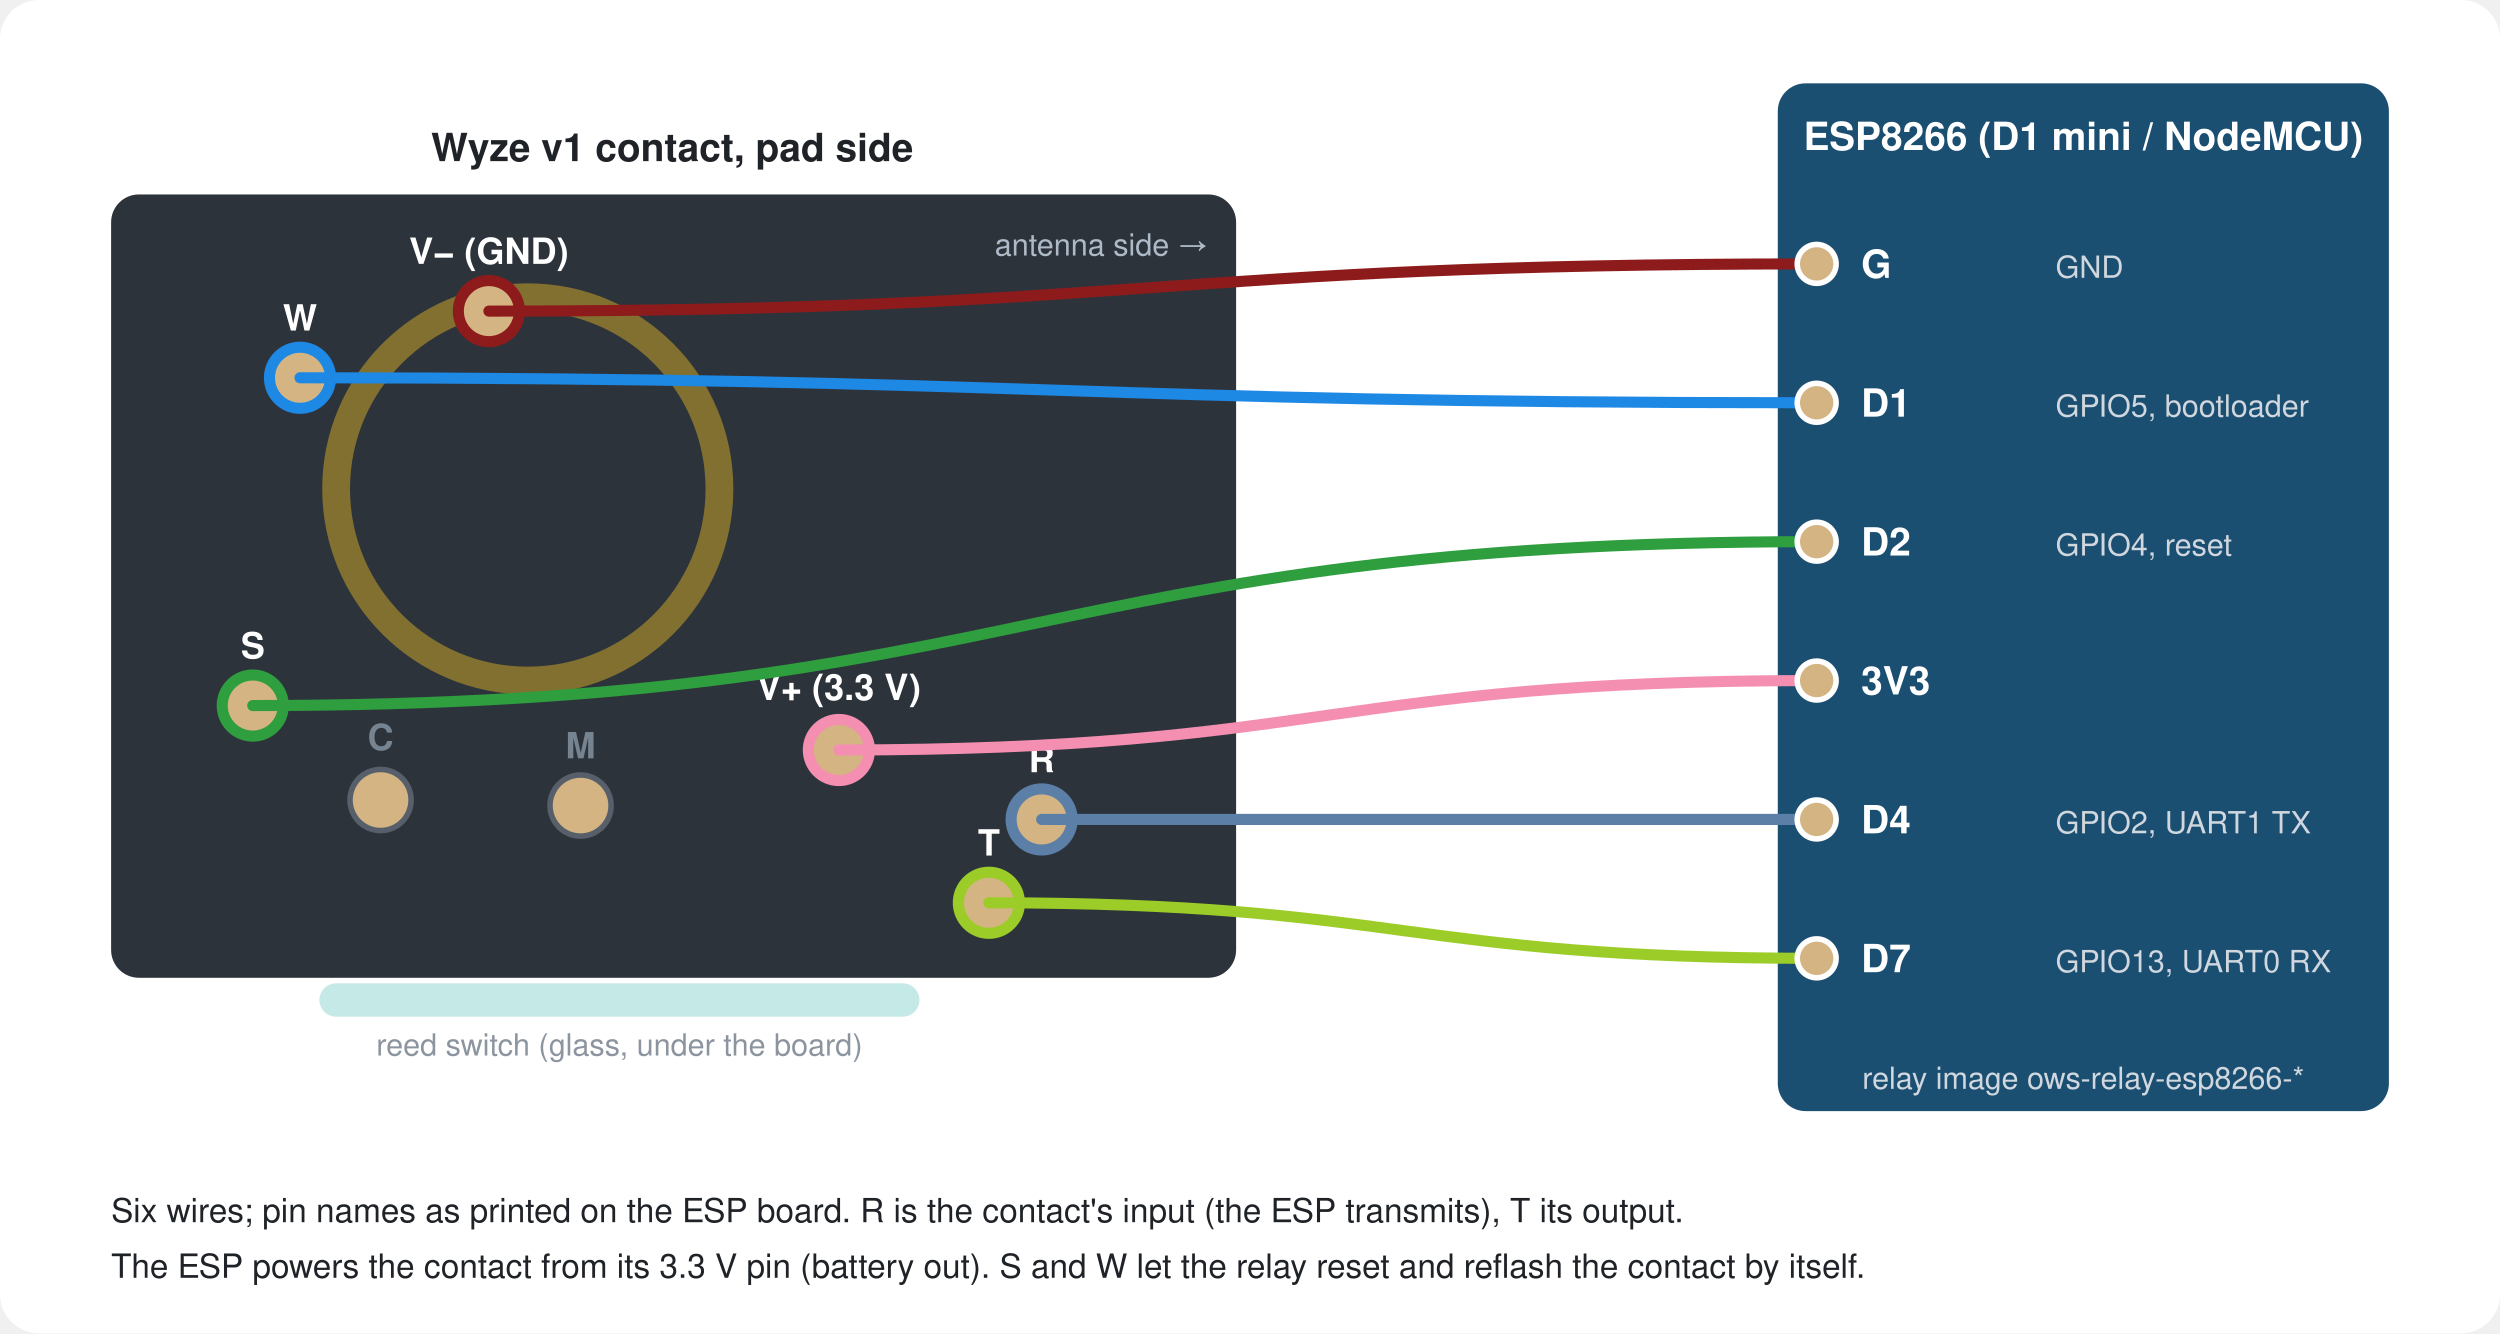
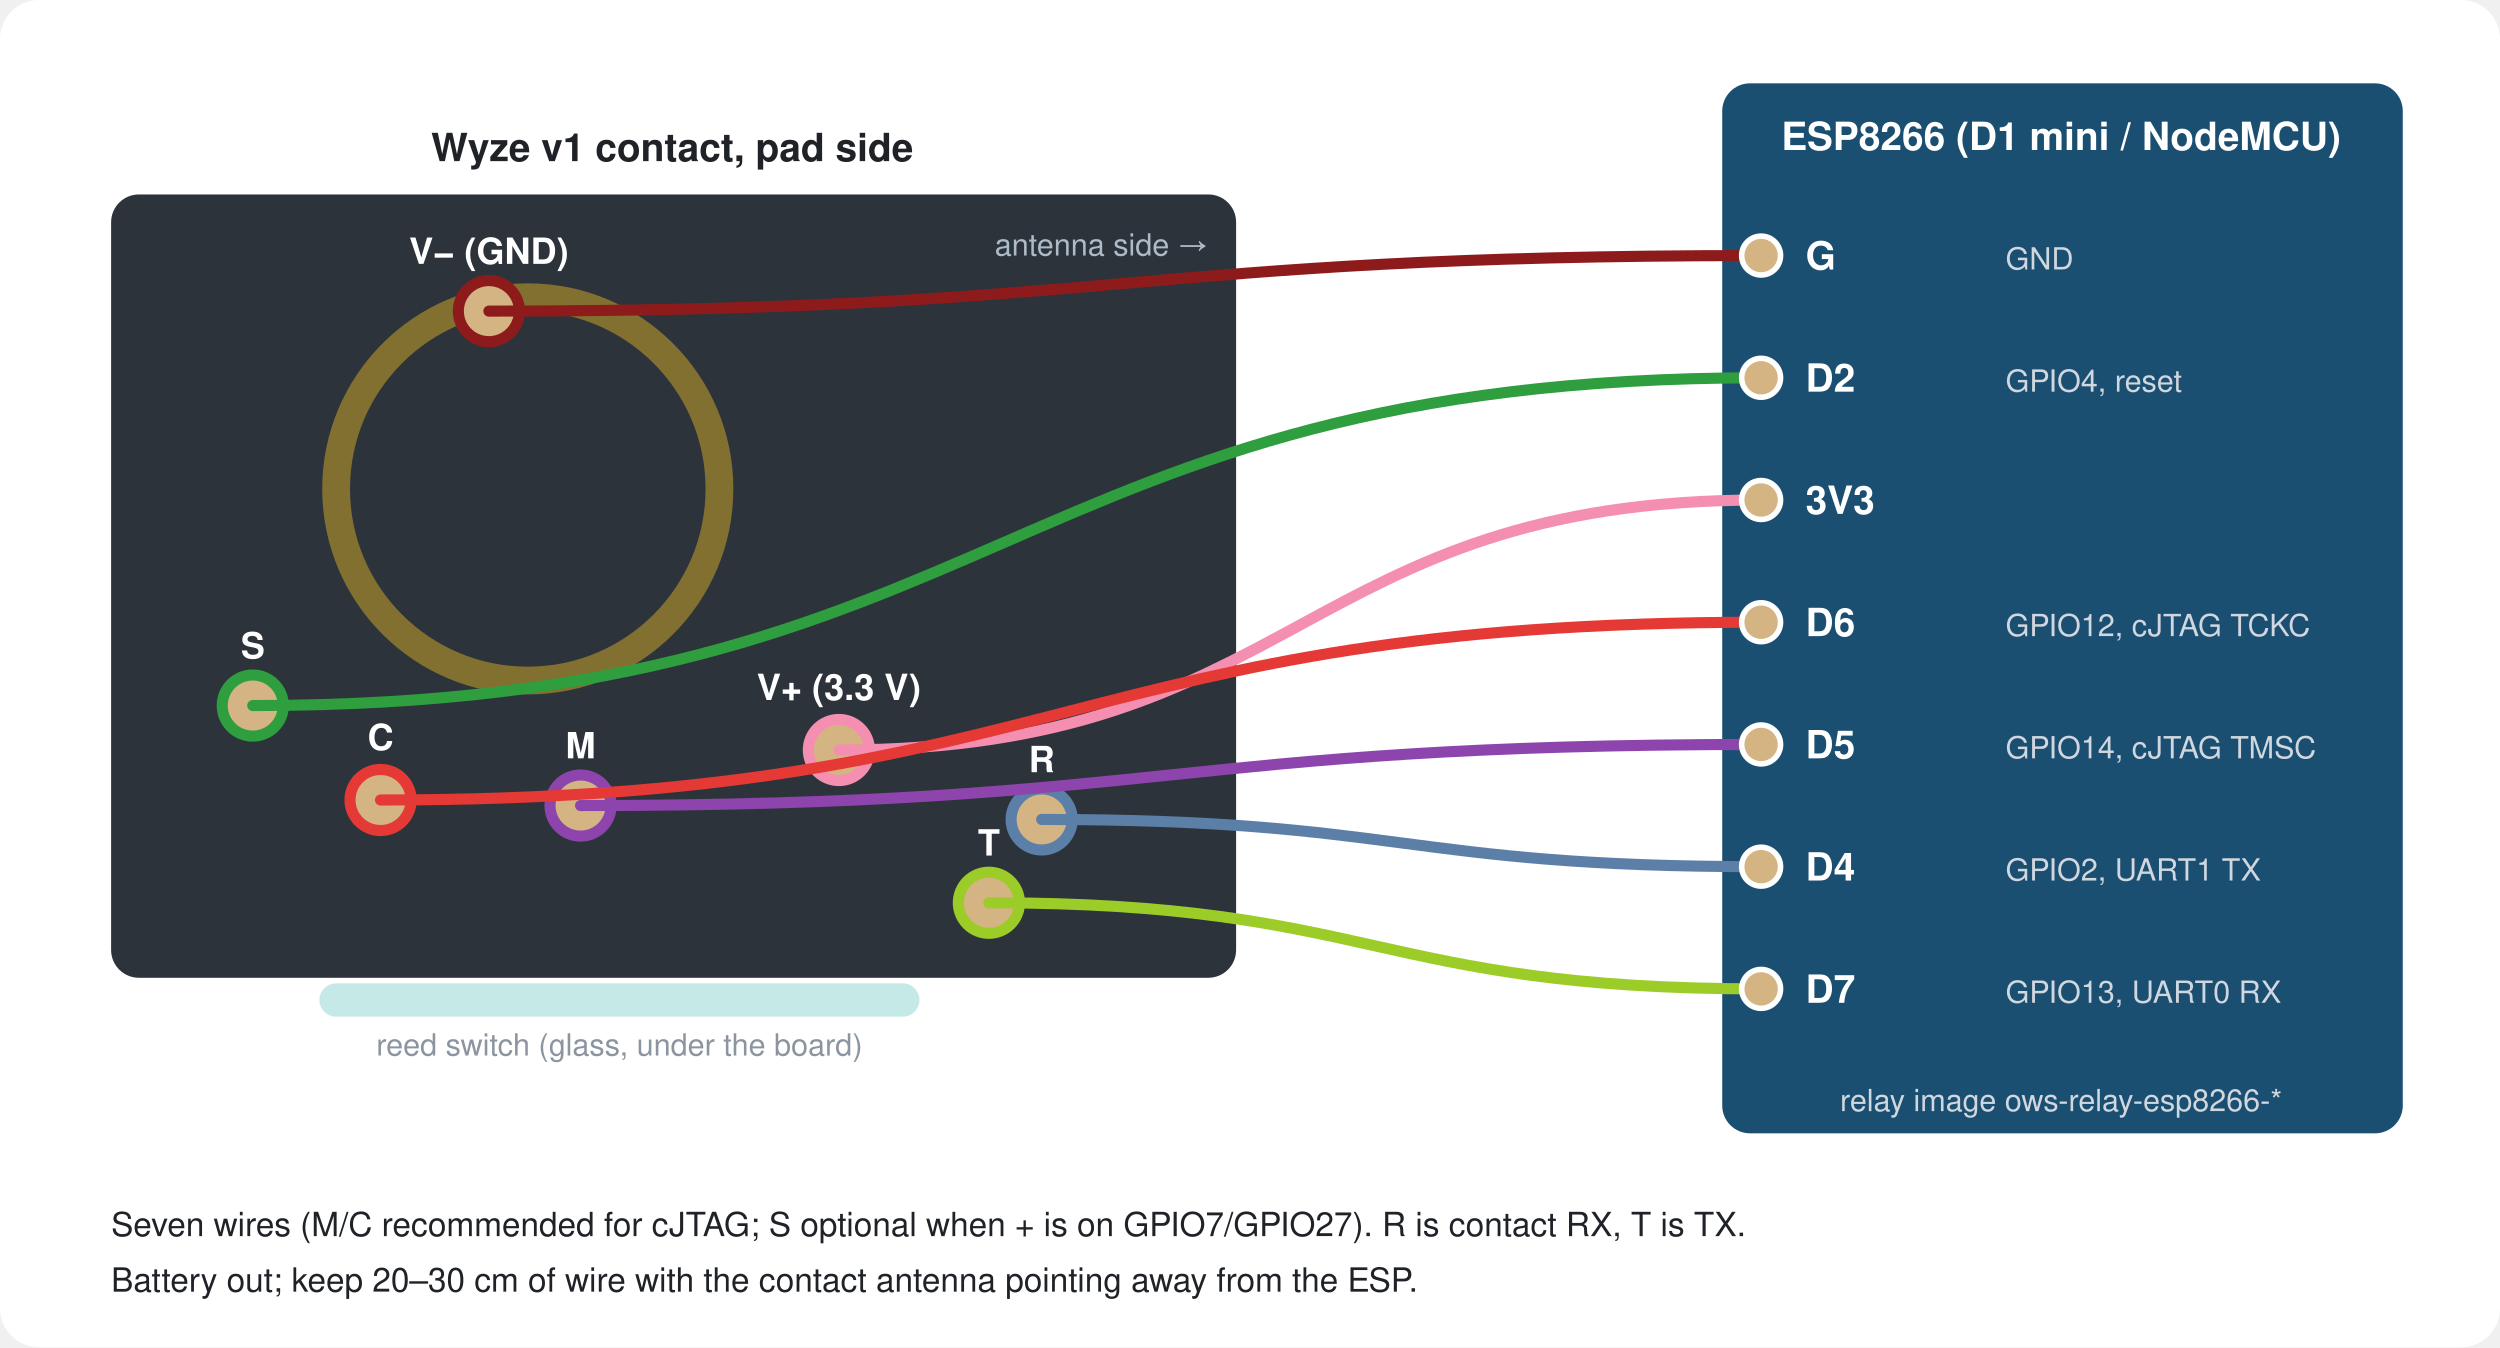
- <svg xmlns="http://www.w3.org/2000/svg" viewBox="0 0 900 480" width="900" height="480" role="img" aria-label="Wiring a Wyze v1 contact to an ESP8266 (D1 mini / NodeMCU) relay">
-   <rect width="900" height="480" rx="14" fill="#ffffff" />
+ <svg xmlns="http://www.w3.org/2000/svg" viewBox="0 0 900 485" width="900" height="485" role="img" aria-label="Wiring a Wyze v1 contact to an ESP8266 (D1 mini / NodeMCU) relay">
+   <rect width="900" height="485" rx="14" fill="#ffffff" />
  <rect x="40" y="70" width="405" height="282" rx="10" fill="#2d333b" />
  <circle cx="190" cy="176" r="69" fill="none" stroke="#c9a227" stroke-width="10" opacity="0.55" />
  <rect x="115" y="354" width="216" height="12" rx="6" fill="#b6e3e0" opacity="0.8" />
  <text x="223" y="380" text-anchor="middle" font-size="11" fill="#8c959f" font-family="Helvetica, Arial, sans-serif">reed switch (glass, under the board)</text>
  <text x="242" y="58" text-anchor="middle" font-size="14" font-weight="bold" fill="#1f2328" font-family="Helvetica, Arial, sans-serif">Wyze v1 contact, pad side</text>
  <text x="435" y="92" text-anchor="end" font-size="11" fill="#adbac7" font-family="Helvetica, Arial, sans-serif">antenna side →</text>
-   <circle cx="108" cy="136" r="11" fill="#d4b483" stroke="#1e88e5" stroke-width="4" />
-   <text x="108" y="119" text-anchor="middle" font-size="13" font-weight="bold" fill="#ffffff" font-family="Helvetica, Arial, sans-serif">W</text>
  <circle cx="176" cy="112" r="11" fill="#d4b483" stroke="#8e1b1b" stroke-width="4" />
  <text x="176" y="95" text-anchor="middle" font-size="13" font-weight="bold" fill="#ffffff" font-family="Helvetica, Arial, sans-serif">V− (GND)</text>
  <circle cx="91" cy="254" r="11" fill="#d4b483" stroke="#2e9e3e" stroke-width="4" />
  <text x="91" y="237" text-anchor="middle" font-size="13" font-weight="bold" fill="#ffffff" font-family="Helvetica, Arial, sans-serif">S</text>
-   <circle cx="137" cy="288" r="11" fill="#d4b483" stroke="#57606a" stroke-width="2" />
-   <text x="137" y="270" text-anchor="middle" font-size="13" font-weight="bold" fill="#768390" font-family="Helvetica, Arial, sans-serif">C</text>
-   <circle cx="209" cy="290" r="11" fill="#d4b483" stroke="#57606a" stroke-width="2" />
-   <text x="209" y="273" text-anchor="middle" font-size="13" font-weight="bold" fill="#768390" font-family="Helvetica, Arial, sans-serif">M</text>
+   <circle cx="137" cy="288" r="11" fill="#d4b483" stroke="#e53935" stroke-width="4" />
+   <text x="137" y="270" text-anchor="middle" font-size="13" font-weight="bold" fill="#ffffff" font-family="Helvetica, Arial, sans-serif">C</text>
+   <circle cx="209" cy="290" r="11" fill="#d4b483" stroke="#8e44ad" stroke-width="4" />
+   <text x="209" y="273" text-anchor="middle" font-size="13" font-weight="bold" fill="#ffffff" font-family="Helvetica, Arial, sans-serif">M</text>
  <circle cx="302" cy="270" r="11" fill="#d4b483" stroke="#f48fb1" stroke-width="4" />
  <text x="302" y="252" text-anchor="middle" font-size="13" font-weight="bold" fill="#ffffff" font-family="Helvetica, Arial, sans-serif">V+ (3.3 V)</text>
  <circle cx="375" cy="295" r="11" fill="#d4b483" stroke="#5c7fa8" stroke-width="4" />
  <text x="375" y="278" text-anchor="middle" font-size="13" font-weight="bold" fill="#ffffff" font-family="Helvetica, Arial, sans-serif">R</text>
  <circle cx="356" cy="325" r="11" fill="#d4b483" stroke="#9ccc28" stroke-width="4" />
  <text x="356" y="308" text-anchor="middle" font-size="13" font-weight="bold" fill="#ffffff" font-family="Helvetica, Arial, sans-serif">T</text>
-   <rect x="640" y="30" width="220" height="370" rx="10" fill="#1b4f72" />
-   <text x="750" y="54" text-anchor="middle" font-size="14" font-weight="bold" fill="#ffffff" font-family="Helvetica, Arial, sans-serif">ESP8266 (D1 mini / NodeMCU)</text>
-   <text x="750" y="392" text-anchor="middle" font-size="11" fill="#d0d7de" font-family="Helvetica, Arial, sans-serif">relay image ows-relay-esp8266-*</text>
-   <path d="M176,112 C415,112 415,95 654,95" fill="none" stroke="#8e1b1b" stroke-width="4" stroke-linecap="round" />
-   <circle cx="654" cy="95" r="7" fill="#d4b483" stroke="#ffffff" stroke-width="2" />
-   <text x="670" y="100" font-size="14" font-weight="bold" fill="#ffffff" font-family="Helvetica, Arial, sans-serif">G</text>
-   <text x="740" y="100" font-size="11" fill="#d0d7de" font-family="Helvetica, Arial, sans-serif">GND</text>
-   <path d="M108,136 C381,136 381,145 654,145" fill="none" stroke="#1e88e5" stroke-width="4" stroke-linecap="round" />
-   <circle cx="654" cy="145" r="7" fill="#d4b483" stroke="#ffffff" stroke-width="2" />
-   <text x="670" y="150" font-size="14" font-weight="bold" fill="#ffffff" font-family="Helvetica, Arial, sans-serif">D1</text>
-   <text x="740" y="150" font-size="11" fill="#d0d7de" font-family="Helvetica, Arial, sans-serif">GPIO5, bootloader</text>
-   <path d="M91,254 C372,254 372,195 654,195" fill="none" stroke="#2e9e3e" stroke-width="4" stroke-linecap="round" />
-   <circle cx="654" cy="195" r="7" fill="#d4b483" stroke="#ffffff" stroke-width="2" />
-   <text x="670" y="200" font-size="14" font-weight="bold" fill="#ffffff" font-family="Helvetica, Arial, sans-serif">D2</text>
-   <text x="740" y="200" font-size="11" fill="#d0d7de" font-family="Helvetica, Arial, sans-serif">GPIO4, reset</text>
-   <path d="M302,270 C478,270 478,245 654,245" fill="none" stroke="#f48fb1" stroke-width="4" stroke-linecap="round" />
-   <circle cx="654" cy="245" r="7" fill="#d4b483" stroke="#ffffff" stroke-width="2" />
-   <text x="670" y="250" font-size="14" font-weight="bold" fill="#ffffff" font-family="Helvetica, Arial, sans-serif">3V3</text>
-   <path d="M375,295 C515,295 515,295 654,295" fill="none" stroke="#5c7fa8" stroke-width="4" stroke-linecap="round" />
-   <circle cx="654" cy="295" r="7" fill="#d4b483" stroke="#ffffff" stroke-width="2" />
-   <text x="670" y="300" font-size="14" font-weight="bold" fill="#ffffff" font-family="Helvetica, Arial, sans-serif">D4</text>
-   <text x="740" y="300" font-size="11" fill="#d0d7de" font-family="Helvetica, Arial, sans-serif">GPIO2, UART1 TX</text>
-   <path d="M356,325 C505,325 505,345 654,345" fill="none" stroke="#9ccc28" stroke-width="4" stroke-linecap="round" />
-   <circle cx="654" cy="345" r="7" fill="#d4b483" stroke="#ffffff" stroke-width="2" />
-   <text x="670" y="350" font-size="14" font-weight="bold" fill="#ffffff" font-family="Helvetica, Arial, sans-serif">D7</text>
-   <text x="740" y="350" font-size="11" fill="#d0d7de" font-family="Helvetica, Arial, sans-serif">GPIO13, UART0 RX</text>
-   <text x="40" y="440" font-size="12" fill="#1f2328" font-family="Helvetica, Arial, sans-serif">Six wires; pin names as printed on the ESP board. R is the contact's input (the ESP transmits), T its output.</text>
-   <text x="40" y="460" font-size="12" fill="#1f2328" font-family="Helvetica, Arial, sans-serif">The ESP powers the contact from its 3.3 V pin (battery out). S and W let the relay reset and reflash the contact by itself.</text>
+   <rect x="620" y="30" width="245" height="378" rx="10" fill="#1b4f72" />
+   <text x="742" y="54" text-anchor="middle" font-size="14" font-weight="bold" fill="#ffffff" font-family="Helvetica, Arial, sans-serif">ESP8266 (D1 mini / NodeMCU)</text>
+   <text x="742" y="400" text-anchor="middle" font-size="11" fill="#d0d7de" font-family="Helvetica, Arial, sans-serif">relay image ows-relay-esp8266-*</text>
+   <path d="M176,112 C405,112 405,92 634,92" fill="none" stroke="#8e1b1b" stroke-width="4" stroke-linecap="round" />
+   <circle cx="634" cy="92" r="7" fill="#d4b483" stroke="#ffffff" stroke-width="2" />
+   <text x="650" y="97" font-size="14" font-weight="bold" fill="#ffffff" font-family="Helvetica, Arial, sans-serif">G</text>
+   <text x="722" y="97" font-size="11" fill="#d0d7de" font-family="Helvetica, Arial, sans-serif">GND</text>
+   <path d="M91,254 C362,254 362,136 634,136" fill="none" stroke="#2e9e3e" stroke-width="4" stroke-linecap="round" />
+   <circle cx="634" cy="136" r="7" fill="#d4b483" stroke="#ffffff" stroke-width="2" />
+   <text x="650" y="141" font-size="14" font-weight="bold" fill="#ffffff" font-family="Helvetica, Arial, sans-serif">D2</text>
+   <text x="722" y="141" font-size="11" fill="#d0d7de" font-family="Helvetica, Arial, sans-serif">GPIO4, reset</text>
+   <path d="M302,270 C468,270 468,180 634,180" fill="none" stroke="#f48fb1" stroke-width="4" stroke-linecap="round" />
+   <circle cx="634" cy="180" r="7" fill="#d4b483" stroke="#ffffff" stroke-width="2" />
+   <text x="650" y="185" font-size="14" font-weight="bold" fill="#ffffff" font-family="Helvetica, Arial, sans-serif">3V3</text>
+   <path d="M137,288 C385,288 385,224 634,224" fill="none" stroke="#e53935" stroke-width="4" stroke-linecap="round" />
+   <circle cx="634" cy="224" r="7" fill="#d4b483" stroke="#ffffff" stroke-width="2" />
+   <text x="650" y="229" font-size="14" font-weight="bold" fill="#ffffff" font-family="Helvetica, Arial, sans-serif">D6</text>
+   <text x="722" y="229" font-size="11" fill="#d0d7de" font-family="Helvetica, Arial, sans-serif">GPIO12, cJTAG TCKC</text>
+   <path d="M209,290 C421,290 421,268 634,268" fill="none" stroke="#8e44ad" stroke-width="4" stroke-linecap="round" />
+   <circle cx="634" cy="268" r="7" fill="#d4b483" stroke="#ffffff" stroke-width="2" />
+   <text x="650" y="273" font-size="14" font-weight="bold" fill="#ffffff" font-family="Helvetica, Arial, sans-serif">D5</text>
+   <text x="722" y="273" font-size="11" fill="#d0d7de" font-family="Helvetica, Arial, sans-serif">GPIO14, cJTAG TMSC</text>
+   <path d="M375,295 C505,295 505,312 634,312" fill="none" stroke="#5c7fa8" stroke-width="4" stroke-linecap="round" />
+   <circle cx="634" cy="312" r="7" fill="#d4b483" stroke="#ffffff" stroke-width="2" />
+   <text x="650" y="317" font-size="14" font-weight="bold" fill="#ffffff" font-family="Helvetica, Arial, sans-serif">D4</text>
+   <text x="722" y="317" font-size="11" fill="#d0d7de" font-family="Helvetica, Arial, sans-serif">GPIO2, UART1 TX</text>
+   <path d="M356,325 C495,325 495,356 634,356" fill="none" stroke="#9ccc28" stroke-width="4" stroke-linecap="round" />
+   <circle cx="634" cy="356" r="7" fill="#d4b483" stroke="#ffffff" stroke-width="2" />
+   <text x="650" y="361" font-size="14" font-weight="bold" fill="#ffffff" font-family="Helvetica, Arial, sans-serif">D7</text>
+   <text x="722" y="361" font-size="11" fill="#d0d7de" font-family="Helvetica, Arial, sans-serif">GPIO13, UART0 RX</text>
+   <text x="40" y="445" font-size="12" fill="#1f2328" font-family="Helvetica, Arial, sans-serif">Seven wires (M/C recommended for cJTAG; S optional when + is on GPIO7/GPIO27). R is contact RX, T is TX.</text>
+   <text x="40" y="465" font-size="12" fill="#1f2328" font-family="Helvetica, Arial, sans-serif">Battery out; keep 20–30 cm of wire with the contact antenna pointing away from the ESP.</text>
</svg>
